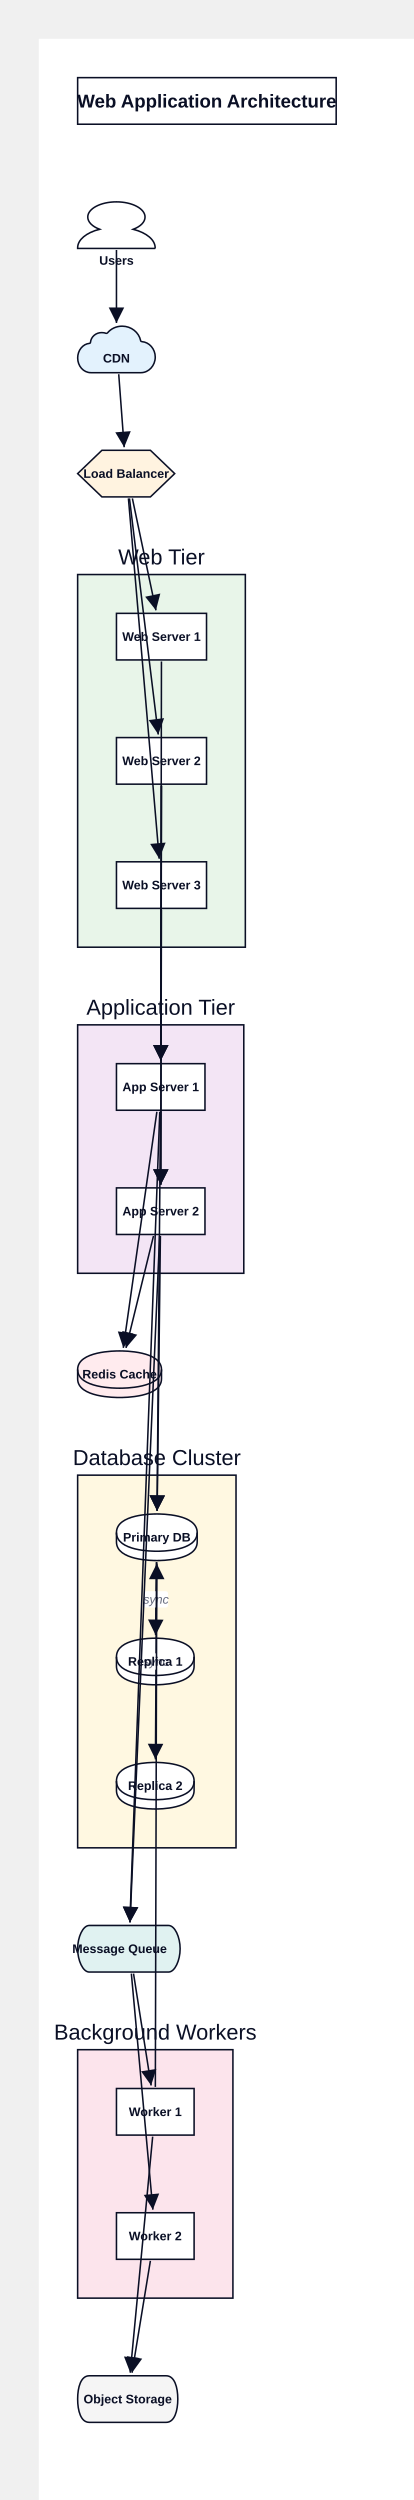
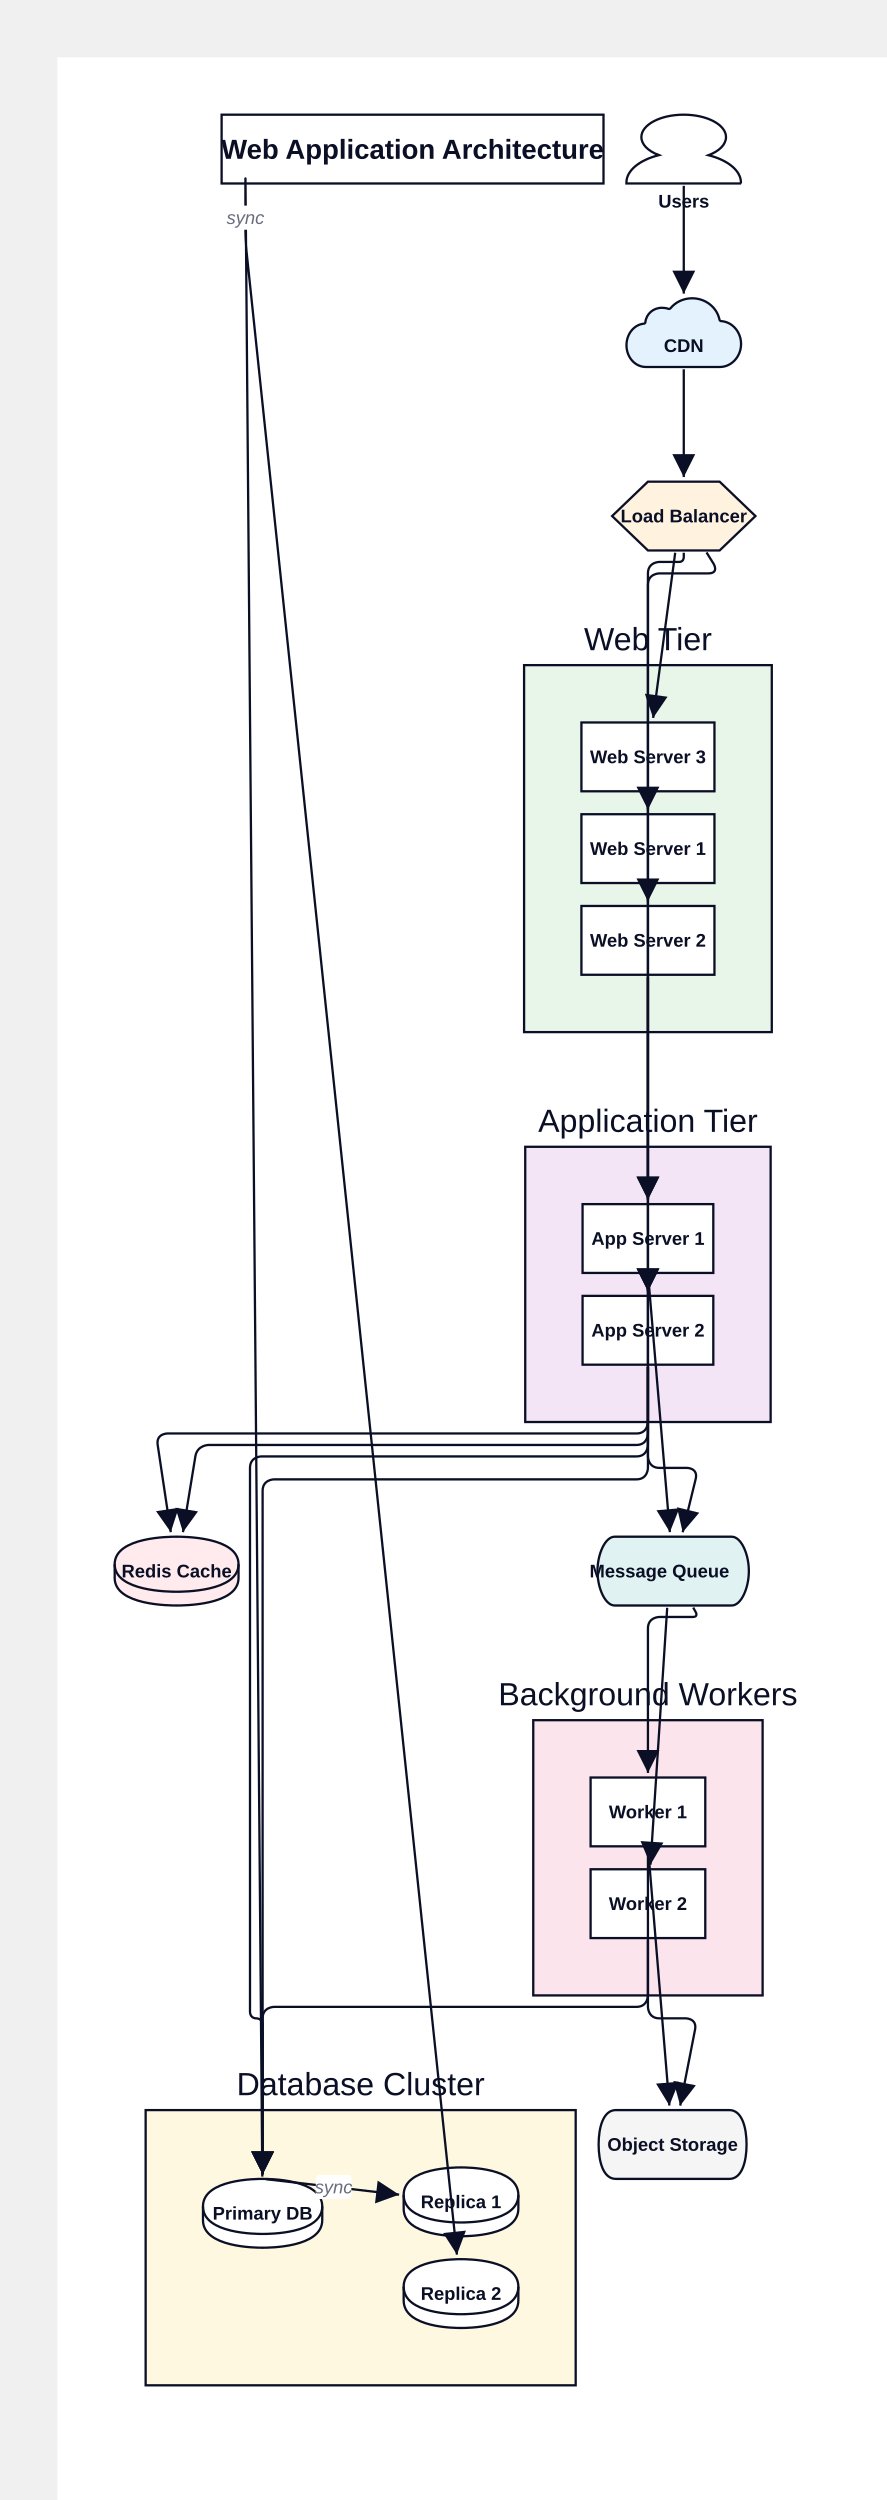
- <svg xmlns="http://www.w3.org/2000/svg" width="533" height="3220" viewBox="-50 -50 533 3220" data-d2-version="0.1.0">
+ <svg xmlns="http://www.w3.org/2000/svg" width="773" height="2180" viewBox="-50 -50 773 2180" data-d2-version="0.1.0">
  <defs>
    <marker id="arrow-triangle" markerWidth="10" markerHeight="10" refX="10" refY="5" orient="auto" markerUnits="strokeWidth">
      <path d="M0,0 L10,5 L0,10 Z" fill="#0A0F25" />
    </marker>
    <marker id="arrow-triangle-reverse" markerWidth="10" markerHeight="10" refX="0" refY="5" orient="auto" markerUnits="strokeWidth">
      <path d="M10,0 L0,5 L10,10 Z" fill="#0A0F25" />
    </marker>
    <marker id="arrow-diamond" markerWidth="10" markerHeight="10" refX="10" refY="5" orient="auto" markerUnits="strokeWidth">
      <path d="M0,5 L5,0 L10,5 L5,10 Z" fill="#0A0F25" />
    </marker>
    <marker id="arrow-diamond-reverse" markerWidth="10" markerHeight="10" refX="0" refY="5" orient="auto" markerUnits="strokeWidth">
      <path d="M0,5 L5,0 L10,5 L5,10 Z" fill="#0A0F25" />
    </marker>
    <marker id="arrow-circle" markerWidth="10" markerHeight="10" refX="6" refY="5" orient="auto" markerUnits="strokeWidth">
      <circle cx="5" cy="5" r="4" fill="#0A0F25" />
    </marker>
    <marker id="arrow-circle-reverse" markerWidth="10" markerHeight="10" refX="4" refY="5" orient="auto" markerUnits="strokeWidth">
      <circle cx="5" cy="5" r="4" fill="#0A0F25" />
    </marker>
    <marker id="arrow-cf-one" markerWidth="10" markerHeight="10" refX="10" refY="5" orient="auto" markerUnits="strokeWidth">
      <line x1="10" y1="0" x2="10" y2="10" stroke="#0A0F25" stroke-width="2" />
    </marker>
    <marker id="arrow-cf-one-reverse" markerWidth="10" markerHeight="10" refX="0" refY="5" orient="auto" markerUnits="strokeWidth">
      <line x1="0" y1="0" x2="0" y2="10" stroke="#0A0F25" stroke-width="2" />
    </marker>
    <marker id="arrow-cf-many" markerWidth="10" markerHeight="10" refX="10" refY="5" orient="auto" markerUnits="strokeWidth">
      <path d="M0,5 L10,0 M0,5 L10,5 M0,5 L10,10" stroke="#0A0F25" stroke-width="2" fill="none" />
    </marker>
    <marker id="arrow-cf-many-reverse" markerWidth="10" markerHeight="10" refX="0" refY="5" orient="auto" markerUnits="strokeWidth">
      <path d="M10,5 L0,0 M10,5 L0,5 M10,5 L0,10" stroke="#0A0F25" stroke-width="2" fill="none" />
    </marker>
    <marker id="arrow-cf-one-required" markerWidth="10" markerHeight="10" refX="10" refY="5" orient="auto" markerUnits="strokeWidth">
      <line x1="10" y1="0" x2="10" y2="10" stroke="#0A0F25" stroke-width="2" />
      <line x1="7" y1="0" x2="7" y2="10" stroke="#0A0F25" stroke-width="2" />
    </marker>
    <marker id="arrow-cf-one-required-reverse" markerWidth="10" markerHeight="10" refX="0" refY="5" orient="auto" markerUnits="strokeWidth">
      <line x1="0" y1="0" x2="0" y2="10" stroke="#0A0F25" stroke-width="2" />
      <line x1="3" y1="0" x2="3" y2="10" stroke="#0A0F25" stroke-width="2" />
    </marker>
    <marker id="arrow-cf-many-required" markerWidth="10" markerHeight="10" refX="10" refY="5" orient="auto" markerUnits="strokeWidth">
      <path d="M0,5 L10,0 M0,5 L10,5 M0,5 L10,10" stroke="#0A0F25" stroke-width="2" fill="none" />
      <line x1="3" y1="0" x2="3" y2="10" stroke="#0A0F25" stroke-width="2" />
    </marker>
    <marker id="arrow-cf-many-required-reverse" markerWidth="10" markerHeight="10" refX="0" refY="5" orient="auto" markerUnits="strokeWidth">
      <path d="M10,5 L0,0 M10,5 L0,5 M10,5 L0,10" stroke="#0A0F25" stroke-width="2" fill="none" />
      <line x1="7" y1="0" x2="7" y2="10" stroke="#0A0F25" stroke-width="2" />
    </marker>
    <marker id="arrow-cf-one-optional" markerWidth="10" markerHeight="10" refX="10" refY="5" orient="auto" markerUnits="strokeWidth">
      <line x1="10" y1="0" x2="10" y2="10" stroke="#0A0F25" stroke-width="2" />
      <circle cx="7" cy="5" r="2" stroke="#0A0F25" stroke-width="2" fill="white" />
    </marker>
    <marker id="arrow-cf-one-optional-reverse" markerWidth="10" markerHeight="10" refX="0" refY="5" orient="auto" markerUnits="strokeWidth">
      <line x1="0" y1="0" x2="0" y2="10" stroke="#0A0F25" stroke-width="2" />
      <circle cx="3" cy="5" r="2" stroke="#0A0F25" stroke-width="2" fill="white" />
    </marker>
    <marker id="arrow-cf-many-optional" markerWidth="10" markerHeight="10" refX="10" refY="5" orient="auto" markerUnits="strokeWidth">
      <path d="M0,5 L10,0 M0,5 L10,5 M0,5 L10,10" stroke="#0A0F25" stroke-width="2" fill="none" />
      <circle cx="3" cy="5" r="2" stroke="#0A0F25" stroke-width="2" fill="white" />
    </marker>
    <marker id="arrow-cf-many-optional-reverse" markerWidth="10" markerHeight="10" refX="0" refY="5" orient="auto" markerUnits="strokeWidth">
      <path d="M10,5 L0,0 M10,5 L0,5 M10,5 L0,10" stroke="#0A0F25" stroke-width="2" fill="none" />
      <circle cx="7" cy="5" r="2" stroke="#0A0F25" stroke-width="2" fill="white" />
    </marker>
    <marker id="arrow-line" markerWidth="10" markerHeight="10" refX="10" refY="5" orient="auto" markerUnits="strokeWidth">
      <line x1="10" y1="0" x2="10" y2="10" stroke="#0A0F25" stroke-width="2" />
    </marker>
    <marker id="arrow-line-reverse" markerWidth="10" markerHeight="10" refX="0" refY="5" orient="auto" markerUnits="strokeWidth">
      <line x1="0" y1="0" x2="0" y2="10" stroke="#0A0F25" stroke-width="2" />
    </marker>
    <marker id="arrow-open" markerWidth="10" markerHeight="10" refX="10" refY="5" orient="auto" markerUnits="strokeWidth">
      <path d="M0,0 L10,5 L0,10" stroke="#0A0F25" stroke-width="2" fill="none" />
    </marker>
    <marker id="arrow-open-reverse" markerWidth="10" markerHeight="10" refX="0" refY="5" orient="auto" markerUnits="strokeWidth">
      <path d="M10,0 L0,5 L10,10" stroke="#0A0F25" stroke-width="2" fill="none" />
    </marker>
    <marker id="arrow" markerWidth="10" markerHeight="10" refX="10" refY="5" orient="auto" markerUnits="strokeWidth">
      <path d="M0,0 L10,5 L0,10 Z" fill="#0A0F25" />
    </marker>
    <marker id="arrow-reverse" markerWidth="10" markerHeight="10" refX="0" refY="5" orient="auto" markerUnits="strokeWidth">
      <path d="M10,0 L0,5 L10,10 Z" fill="#0A0F25" />
    </marker>
  </defs>
  <rect width="100%" height="100%" fill="#FFFFFF" />
  <g id="base-layer">
-     <rect x="50" y="50" width="333" height="60" fill="#FFFFFF" stroke="#0A0F25" stroke-width="2" rx="0" ry="0" />
-     <path d="M 150 270 H 50 v -0.853 c 0 -10.233 10.981 -19.457 28.258 -23.876 C 68.741 241.705 63.031 235.891 63.031 229.535 C 63.031 218.76 79.575 210 99.927 210 c 20.351 0 36.896 8.76 36.896 19.535 c 0 6.357 -5.564 12.093 -15.227 15.814 c 17.277 4.419 28.258 13.643 28.258 23.876 v 0.775 Z" fill="#FFFFFF" stroke="#0A0F25" stroke-width="2" />
-     <path d="M 66.527 390.975 C 66.527 391.613 65.861 392.25 65.194 392.25 C 56.701 393.046 50.04 401.173 50.04 411.052 C 50.04 421.568 57.534 430.013 67.026 430.013 H 131.475 C 141.633 430.013 149.96 420.93 149.96 409.936 C 149.96 399.42 142.299 390.656 132.641 390.019 C 131.974 390.019 131.308 389.541 131.142 388.744 C 128.977 378.069 118.985 370.102 107.328 370.102 C 99.667 370.102 92.839 373.448 88.509 378.706 C 88.01 379.344 87.177 379.503 86.677 379.344 C 85.012 378.706 83.18 378.388 81.182 378.388 C 73.521 378.228 67.193 383.805 66.527 390.975 Z" fill="#e3f2fd" stroke="#0A0F25" stroke-width="2" />
-     <polygon points="81.25,530 143.75,530 175,560 143.75,590 81.25,590 50,560" fill="#fff3e0" stroke="#0A0F25" stroke-width="2" />
-     <rect x="50" y="690" width="216" height="480" fill="#e8f5e9" stroke="#0A0F25" stroke-width="2" rx="0" ry="0" />
-     <rect x="50" y="1270" width="214" height="320" fill="#f3e5f5" stroke="#0A0F25" stroke-width="2" rx="0" ry="0" />
-     <path d="M 50 1714 C 50 1690 98.6 1690 104 1690 C 109.4 1690 158 1690 158 1714 L 158 1726 C 158 1750 109.4 1750 104 1750 C 98.6 1750 50 1750 50 1726 L 50 1714 Z" fill="#ffebee" stroke="#0A0F25" stroke-width="2" />
-     <ellipse cx="104" cy="1714" rx="54" ry="24" fill="none" stroke="none" stroke-width="0" />
-     <path d="M 50 1714 C 50 1738 98.6 1738 104 1738 C 109.4 1738 158 1738 158 1714" fill="none" stroke="#0A0F25" stroke-width="2" />
-     <rect x="50" y="1850" width="204" height="480" fill="#fff8e1" stroke="#0A0F25" stroke-width="2" rx="0" ry="0" />
-     <path d="M 65 2430 L 167 2430 C 175.25 2430 182 2445 182 2460 C 182 2475 175.25 2490 167 2490 L 65 2490 C 56.75 2490 50 2475 50 2460 C 50 2445 56.75 2430 65 2430 Z" fill="#e0f2f1" stroke="#0A0F25" stroke-width="2" />
-     <rect x="50" y="2590" width="200" height="320" fill="#fce4ec" stroke="#0A0F25" stroke-width="2" rx="0" ry="0" />
-     <path d="M 65 3010 L 164 3010 C 174.95 3010 179 3025 179 3040 C 179 3055 174.95 3070 164 3070 L 65 3070 C 54.05 3070 50 3055 50 3040 C 50 3025 54.05 3010 65 3010 Z" fill="#f5f5f5" stroke="#0A0F25" stroke-width="2" />
-     <rect x="100" y="900" width="116" height="60" fill="#FFFFFF" stroke="#0A0F25" stroke-width="2" rx="0" ry="0" />
-     <rect x="100" y="1060" width="116" height="60" fill="#FFFFFF" stroke="#0A0F25" stroke-width="2" rx="0" ry="0" />
-     <path d="M 100 1924 C 100 1900 146.8 1900 152 1900 C 157.2 1900 204 1900 204 1924 L 204 1936 C 204 1960 157.2 1960 152 1960 C 146.8 1960 100 1960 100 1936 L 100 1924 Z" fill="#FFFFFF" stroke="#0A0F25" stroke-width="2" />
-     <ellipse cx="152" cy="1924" rx="52" ry="24" fill="none" stroke="none" stroke-width="0" />
-     <path d="M 100 1924 C 100 1948 146.8 1948 152 1948 C 157.2 1948 204 1948 204 1924" fill="none" stroke="#0A0F25" stroke-width="2" />
-     <path d="M 100 2084 C 100 2060 145 2060 150 2060 C 155 2060 200 2060 200 2084 L 200 2096 C 200 2120 155 2120 150 2120 C 145 2120 100 2120 100 2096 L 100 2084 Z" fill="#FFFFFF" stroke="#0A0F25" stroke-width="2" />
-     <ellipse cx="150" cy="2084" rx="50" ry="24" fill="none" stroke="none" stroke-width="0" />
-     <path d="M 100 2084 C 100 2108 145 2108 150 2108 C 155 2108 200 2108 200 2084" fill="none" stroke="#0A0F25" stroke-width="2" />
-     <path d="M 100 2244 C 100 2220 145 2220 150 2220 C 155 2220 200 2220 200 2244 L 200 2256 C 200 2280 155 2280 150 2280 C 145 2280 100 2280 100 2256 L 100 2244 Z" fill="#FFFFFF" stroke="#0A0F25" stroke-width="2" />
-     <ellipse cx="150" cy="2244" rx="50" ry="24" fill="none" stroke="none" stroke-width="0" />
-     <path d="M 100 2244 C 100 2268 145 2268 150 2268 C 155 2268 200 2268 200 2244" fill="none" stroke="#0A0F25" stroke-width="2" />
-     <rect x="100" y="740" width="116" height="60" fill="#FFFFFF" stroke="#0A0F25" stroke-width="2" rx="0" ry="0" />
-     <rect x="100" y="1320" width="114" height="60" fill="#FFFFFF" stroke="#0A0F25" stroke-width="2" rx="0" ry="0" />
-     <rect x="100" y="2640" width="100" height="60" fill="#FFFFFF" stroke="#0A0F25" stroke-width="2" rx="0" ry="0" />
-     <rect x="100" y="2800" width="100" height="60" fill="#FFFFFF" stroke="#0A0F25" stroke-width="2" rx="0" ry="0" />
-     <rect x="100" y="1480" width="114" height="60" fill="#FFFFFF" stroke="#0A0F25" stroke-width="2" rx="0" ry="0" />
-     <path d="M 151.515 1962 C 151.07 1999.6 150.847 2018.4 150.402 2056" fill="none" stroke="#0A0F25" stroke-width="2" marker-end="url(#arrow-triangle)" />
-     <rect x="135.447" y="1999.5" width="31" height="21" fill="#FFFFFF" stroke="none" stroke-width="1" rx="3" ry="3" />
-     <text x="150.947" y="2015.5" text-anchor="middle" dominant-baseline="alphabetic" font-family="Arial, sans-serif" font-size="16" style="fill: #676C7E; font-style: italic">sync</text>
-     <path d="M 151.781 1962 C 151.153 2063.6 150.838 2114.4 150.21 2216" fill="none" stroke="#0A0F25" stroke-width="2" marker-end="url(#arrow-triangle)" />
-     <rect x="135.489" y="2079.5" width="31" height="21" fill="#FFFFFF" stroke="none" stroke-width="1" rx="3" ry="3" />
-     <text x="150.989" y="2095.5" text-anchor="middle" dominant-baseline="alphabetic" font-family="Arial, sans-serif" font-size="16" style="fill: #676C7E; font-style: italic">sync</text>
-     <path d="M 100 272 C 100 309.6 100 328.4 100 366" fill="none" stroke="#0A0F25" stroke-width="2" marker-end="url(#arrow-triangle)" />
-     <path d="M 102.919 431.994 C 105.733 469.601 107.141 488.404 109.956 526.011" fill="none" stroke="#0A0F25" stroke-width="2" marker-end="url(#arrow-triangle)" />
-     <path d="M 120.496 591.957 C 132.64 649.609 138.712 678.434 150.856 736.086" fill="none" stroke="#0A0F25" stroke-width="2" marker-end="url(#arrow-triangle)" />
-     <path d="M 116.757 591.985 C 131.596 713.603 139.016 774.412 153.855 896.029" fill="none" stroke="#0A0F25" stroke-width="2" marker-end="url(#arrow-triangle)" />
-     <path d="M 115.4 591.993 C 131.277 777.601 139.216 870.406 155.093 1056.015" fill="none" stroke="#0A0F25" stroke-width="2" marker-end="url(#arrow-triangle)" />
-     <path d="M 157.942 802 C 157.589 1007.6 157.412 1110.4 157.058 1316" fill="none" stroke="#0A0F25" stroke-width="2" marker-end="url(#arrow-triangle)" />
-     <path d="M 157.918 962 C 157.583 1103.6 157.416 1174.4 157.08 1316" fill="none" stroke="#0A0F25" stroke-width="2" marker-end="url(#arrow-triangle)" />
-     <path d="M 157.942 962 C 157.589 1167.6 157.412 1270.4 157.058 1476" fill="none" stroke="#0A0F25" stroke-width="2" marker-end="url(#arrow-triangle)" />
-     <path d="M 157.918 1122 C 157.583 1263.6 157.416 1334.4 157.08 1476" fill="none" stroke="#0A0F25" stroke-width="2" marker-end="url(#arrow-triangle)" />
-     <path d="M 152.042 1381.98 C 134.756 1503.604 126.113 1564.416 108.827 1686.04" fill="none" stroke="#0A0F25" stroke-width="2" marker-end="url(#arrow-triangle)" />
-     <path d="M 147.69 1541.942 C 133.54 1599.612 126.465 1628.446 112.314 1686.115" fill="none" stroke="#0A0F25" stroke-width="2" marker-end="url(#arrow-triangle)" />
-     <path d="M 156.71 1382 C 154.943 1587.6 154.059 1690.4 152.292 1896" fill="none" stroke="#0A0F25" stroke-width="2" marker-end="url(#arrow-triangle)" />
-     <path d="M 156.592 1542 C 154.916 1683.6 154.078 1754.4 152.402 1896" fill="none" stroke="#0A0F25" stroke-width="2" marker-end="url(#arrow-triangle)" />
-     <path d="M 155.787 1381.999 C 140.374 1799.6 132.668 2008.401 117.255 2426.003" fill="none" stroke="#0A0F25" stroke-width="2" marker-end="url(#arrow-triangle)" />
-     <path d="M 155.577 1541.998 C 140.332 1895.6 132.71 2072.401 117.466 2426.004" fill="none" stroke="#0A0F25" stroke-width="2" marker-end="url(#arrow-triangle)" />
-     <path d="M 121.978 2491.976 C 131.049 2549.605 135.585 2578.419 144.656 2636.049" fill="none" stroke="#0A0F25" stroke-width="2" marker-end="url(#arrow-triangle)" />
-     <path d="M 119.182 2491.992 C 130.27 2613.602 135.814 2674.407 146.902 2796.017" fill="none" stroke="#0A0F25" stroke-width="2" marker-end="url(#arrow-triangle)" />
-     <path d="M 146.634 2701.991 C 135.073 2823.602 129.292 2884.407 117.731 3006.018" fill="none" stroke="#0A0F25" stroke-width="2" marker-end="url(#arrow-triangle)" />
-     <path d="M 143.677 2861.974 C 134.231 2919.605 129.509 2948.421 120.064 3006.053" fill="none" stroke="#0A0F25" stroke-width="2" marker-end="url(#arrow-triangle)" />
-     <path d="M 150.083 2638 C 150.813 2368.4 151.178 2233.6 151.908 1964" fill="none" stroke="#0A0F25" stroke-width="2" marker-end="url(#arrow-triangle)" />
-     <text x="216.5" y="88.5" text-anchor="middle" dominant-baseline="alphabetic" font-family="Arial, sans-serif" font-size="24" style="fill: #0A0F25; font-weight: 700">Web Application Architecture</text>
-     <text x="100" y="291" text-anchor="middle" dominant-baseline="alphabetic" font-family="Arial, sans-serif" font-size="16" style="fill: #0A0F25; font-weight: 700">Users</text>
-     <text x="99.95" y="416.94" text-anchor="middle" dominant-baseline="alphabetic" font-family="Arial, sans-serif" font-size="16" style="fill: #0A0F25; font-weight: 700">CDN</text>
-     <text x="112.5" y="565.5" text-anchor="middle" dominant-baseline="alphabetic" font-family="Arial, sans-serif" font-size="16" style="fill: #0A0F25; font-weight: 700">Load Balancer</text>
-     <text x="158" y="677" text-anchor="middle" dominant-baseline="alphabetic" font-family="Arial, sans-serif" font-size="28" style="fill: #0A0F25">Web Tier</text>
-     <text x="157" y="1257" text-anchor="middle" dominant-baseline="alphabetic" font-family="Arial, sans-serif" font-size="28" style="fill: #0A0F25">Application Tier</text>
-     <text x="104" y="1725.5" text-anchor="middle" dominant-baseline="alphabetic" font-family="Arial, sans-serif" font-size="16" style="fill: #0A0F25; font-weight: 700">Redis Cache</text>
-     <text x="152" y="1837" text-anchor="middle" dominant-baseline="alphabetic" font-family="Arial, sans-serif" font-size="28" style="fill: #0A0F25">Database Cluster</text>
-     <text x="104" y="2465.5" text-anchor="middle" dominant-baseline="alphabetic" font-family="Arial, sans-serif" font-size="16" style="fill: #0A0F25; font-weight: 700">Message Queue</text>
-     <text x="150" y="2577" text-anchor="middle" dominant-baseline="alphabetic" font-family="Arial, sans-serif" font-size="28" style="fill: #0A0F25">Background Workers</text>
-     <text x="114.5" y="3045.5" text-anchor="middle" dominant-baseline="alphabetic" font-family="Arial, sans-serif" font-size="16" style="fill: #0A0F25; font-weight: 700">Object Storage</text>
-     <text x="158" y="935.5" text-anchor="middle" dominant-baseline="alphabetic" font-family="Arial, sans-serif" font-size="16" style="fill: #0A0F25; font-weight: 700">Web Server 2</text>
-     <text x="158" y="1095.5" text-anchor="middle" dominant-baseline="alphabetic" font-family="Arial, sans-serif" font-size="16" style="fill: #0A0F25; font-weight: 700">Web Server 3</text>
-     <text x="152" y="1935.5" text-anchor="middle" dominant-baseline="alphabetic" font-family="Arial, sans-serif" font-size="16" style="fill: #0A0F25; font-weight: 700">Primary DB</text>
-     <text x="150" y="2095.5" text-anchor="middle" dominant-baseline="alphabetic" font-family="Arial, sans-serif" font-size="16" style="fill: #0A0F25; font-weight: 700">Replica 1</text>
-     <text x="150" y="2255.5" text-anchor="middle" dominant-baseline="alphabetic" font-family="Arial, sans-serif" font-size="16" style="fill: #0A0F25; font-weight: 700">Replica 2</text>
-     <text x="158" y="775.5" text-anchor="middle" dominant-baseline="alphabetic" font-family="Arial, sans-serif" font-size="16" style="fill: #0A0F25; font-weight: 700">Web Server 1</text>
-     <text x="157" y="1355.5" text-anchor="middle" dominant-baseline="alphabetic" font-family="Arial, sans-serif" font-size="16" style="fill: #0A0F25; font-weight: 700">App Server 1</text>
-     <text x="150" y="2675.5" text-anchor="middle" dominant-baseline="alphabetic" font-family="Arial, sans-serif" font-size="16" style="fill: #0A0F25; font-weight: 700">Worker 1</text>
-     <text x="150" y="2835.5" text-anchor="middle" dominant-baseline="alphabetic" font-family="Arial, sans-serif" font-size="16" style="fill: #0A0F25; font-weight: 700">Worker 2</text>
-     <text x="157" y="1515.5" text-anchor="middle" dominant-baseline="alphabetic" font-family="Arial, sans-serif" font-size="16" style="fill: #0A0F25; font-weight: 700">App Server 2</text>
+     <rect x="143.25" y="50" width="333" height="60" fill="#FFFFFF" stroke="#0A0F25" stroke-width="2" rx="0" ry="0" />
+     <path d="M 596.25 110 H 496.25 v -0.853 c 0 -10.233 10.981 -19.457 28.258 -23.876 C 514.991 81.705 509.281 75.891 509.281 69.535 C 509.281 58.76 525.825 50 546.177 50 c 20.351 0 36.896 8.76 36.896 19.535 c 0 6.357 -5.564 12.093 -15.227 15.814 c 17.277 4.419 28.258 13.643 28.258 23.876 v 0.775 Z" fill="#FFFFFF" stroke="#0A0F25" stroke-width="2" />
+     <path d="M 512.777 230.975 C 512.777 231.613 512.111 232.25 511.444 232.25 C 502.951 233.046 496.29 241.173 496.29 251.052 C 496.29 261.568 503.784 270.013 513.276 270.013 H 577.725 C 587.883 270.013 596.21 260.93 596.21 249.936 C 596.21 239.42 588.549 230.656 578.891 230.019 C 578.224 230.019 577.558 229.541 577.392 228.744 C 575.227 218.069 565.235 210.102 553.578 210.102 C 545.917 210.102 539.089 213.448 534.759 218.706 C 534.26 219.344 533.427 219.503 532.927 219.344 C 531.262 218.706 529.43 218.388 527.432 218.388 C 519.771 218.228 513.443 223.805 512.777 230.975 Z" fill="#e3f2fd" stroke="#0A0F25" stroke-width="2" />
+     <polygon points="515,370 577.5,370 608.75,400 577.5,430 515,430 483.75,400" fill="#fff3e0" stroke="#0A0F25" stroke-width="2" />
+     <rect x="407" y="530" width="216" height="320" fill="#e8f5e9" stroke="#0A0F25" stroke-width="2" rx="0" ry="0" />
+     <rect x="408" y="950" width="214" height="240" fill="#f3e5f5" stroke="#0A0F25" stroke-width="2" rx="0" ry="0" />
+     <path d="M 50 1314 C 50 1290 98.6 1290 104 1290 C 109.4 1290 158 1290 158 1314 L 158 1326 C 158 1350 109.4 1350 104 1350 C 98.6 1350 50 1350 50 1326 L 50 1314 Z" fill="#ffebee" stroke="#0A0F25" stroke-width="2" />
+     <ellipse cx="104" cy="1314" rx="54" ry="24" fill="none" stroke="none" stroke-width="0" />
+     <path d="M 50 1314 C 50 1338 98.6 1338 104 1338 C 109.4 1338 158 1338 158 1314" fill="none" stroke="#0A0F25" stroke-width="2" />
+     <rect x="77" y="1790" width="375" height="240" fill="#fff8e1" stroke="#0A0F25" stroke-width="2" rx="0" ry="0" />
+     <path d="M 486 1290 L 588 1290 C 596.25 1290 603 1305 603 1320 C 603 1335 596.25 1350 588 1350 L 486 1350 C 477.75 1350 471 1335 471 1320 C 471 1305 477.75 1290 486 1290 Z" fill="#e0f2f1" stroke="#0A0F25" stroke-width="2" />
+     <rect x="415" y="1450" width="200" height="240" fill="#fce4ec" stroke="#0A0F25" stroke-width="2" rx="0" ry="0" />
+     <path d="M 487 1790 L 586 1790 C 596.95 1790 601 1805 601 1820 C 601 1835 596.95 1850 586 1850 L 487 1850 C 476.05 1850 472 1835 472 1820 C 472 1805 476.05 1790 487 1790 Z" fill="#f5f5f5" stroke="#0A0F25" stroke-width="2" />
+     <rect x="457" y="740" width="116" height="60" fill="#FFFFFF" stroke="#0A0F25" stroke-width="2" rx="0" ry="0" />
+     <rect x="457" y="580" width="116" height="60" fill="#FFFFFF" stroke="#0A0F25" stroke-width="2" rx="0" ry="0" />
+     <path d="M 127 1874 C 127 1850 173.8 1850 179 1850 C 184.2 1850 231 1850 231 1874 L 231 1886 C 231 1910 184.2 1910 179 1910 C 173.8 1910 127 1910 127 1886 L 127 1874 Z" fill="#FFFFFF" stroke="#0A0F25" stroke-width="2" />
+     <ellipse cx="179" cy="1874" rx="52" ry="24" fill="none" stroke="none" stroke-width="0" />
+     <path d="M 127 1874 C 127 1898 173.8 1898 179 1898 C 184.2 1898 231 1898 231 1874" fill="none" stroke="#0A0F25" stroke-width="2" />
+     <path d="M 302 1864 C 302 1840 347 1840 352 1840 C 357 1840 402 1840 402 1864 L 402 1876 C 402 1900 357 1900 352 1900 C 347 1900 302 1900 302 1876 L 302 1864 Z" fill="#FFFFFF" stroke="#0A0F25" stroke-width="2" />
+     <ellipse cx="352" cy="1864" rx="50" ry="24" fill="none" stroke="none" stroke-width="0" />
+     <path d="M 302 1864 C 302 1888 347 1888 352 1888 C 357 1888 402 1888 402 1864" fill="none" stroke="#0A0F25" stroke-width="2" />
+     <path d="M 302 1944 C 302 1920 347 1920 352 1920 C 357 1920 402 1920 402 1944 L 402 1956 C 402 1980 357 1980 352 1980 C 347 1980 302 1980 302 1956 L 302 1944 Z" fill="#FFFFFF" stroke="#0A0F25" stroke-width="2" />
+     <ellipse cx="352" cy="1944" rx="50" ry="24" fill="none" stroke="none" stroke-width="0" />
+     <path d="M 302 1944 C 302 1968 347 1968 352 1968 C 357 1968 402 1968 402 1944" fill="none" stroke="#0A0F25" stroke-width="2" />
+     <rect x="457" y="660" width="116" height="60" fill="#FFFFFF" stroke="#0A0F25" stroke-width="2" rx="0" ry="0" />
+     <rect x="458" y="1000" width="114" height="60" fill="#FFFFFF" stroke="#0A0F25" stroke-width="2" rx="0" ry="0" />
+     <rect x="465" y="1500" width="100" height="60" fill="#FFFFFF" stroke="#0A0F25" stroke-width="2" rx="0" ry="0" />
+     <rect x="465" y="1580" width="100" height="60" fill="#FFFFFF" stroke="#0A0F25" stroke-width="2" rx="0" ry="0" />
+     <rect x="458" y="1080" width="114" height="60" fill="#FFFFFF" stroke="#0A0F25" stroke-width="2" rx="0" ry="0" />
+     <path d="M 181.753 1850.231 C 228.263 1855.631 251.517 1858.332 298.027 1863.733" fill="none" stroke="#0A0F25" stroke-width="2" marker-end="url(#arrow-triangle)" />
+     <rect x="225.383" y="1846.597" width="31" height="21" fill="#FFFFFF" stroke="none" stroke-width="1" rx="3" ry="3" />
+     <text x="240.883" y="1862.597" text-anchor="middle" dominant-baseline="alphabetic" font-family="Arial, sans-serif" font-size="16" style="fill: #676C7E; font-style: italic">sync</text>
+     <path d="M 178.73 1848 C 172.872 1152.8 169.943 805.2 164.084 110 C 164.084 110 164 100 164 110 C 164 126 164 134 164 150 C 164 150 164 160 165.045 169.945 C 238.399 868.376 275.077 1217.591 348.431 1916.022" fill="none" stroke="#0A0F25" stroke-width="2" marker-end="url(#arrow-triangle)" />
+     <rect x="148.5" y="129.309" width="31" height="21" fill="#FFFFFF" stroke="none" stroke-width="1" rx="3" ry="3" />
+     <text x="164" y="145.309" text-anchor="middle" dominant-baseline="alphabetic" font-family="Arial, sans-serif" font-size="16" style="fill: #676C7E; font-style: italic">sync</text>
+     <path d="M 546.25 112 C 546.25 149.6 546.25 168.4 546.25 206" fill="none" stroke="#0A0F25" stroke-width="2" marker-end="url(#arrow-triangle)" />
+     <path d="M 546.25 272 C 546.25 309.6 546.25 328.4 546.25 366" fill="none" stroke="#0A0F25" stroke-width="2" marker-end="url(#arrow-triangle)" />
+     <path d="M 566.06 431.696 C 568.516 435.626 569.744 437.59 572.2 441.52 C 572.2 441.52 577.5 450 567.5 450 C 550.5 450 542 450 525 450 C 525 450 515 450 515 460 C 515 538.4 515 577.6 515 656" fill="none" stroke="#0A0F25" stroke-width="2" marker-end="url(#arrow-triangle)" />
+     <path d="M 546.25 432 C 546.25 433.6 546.25 434.4 546.25 436 C 546.25 436 546.25 440 542.25 440 C 535.35 440 531.9 440 525 440 C 525 440 515 440 515 450 C 515 564.4 515 621.6 515 736" fill="none" stroke="#0A0F25" stroke-width="2" marker-end="url(#arrow-triangle)" />
+     <path d="M 538.774 431.982 C 531.079 489.604 527.231 518.414 519.536 576.035" fill="none" stroke="#0A0F25" stroke-width="2" marker-end="url(#arrow-triangle)" />
+     <path d="M 515 722 C 515 831.6 515 886.4 515 996" fill="none" stroke="#0A0F25" stroke-width="2" marker-end="url(#arrow-triangle)" />
+     <path d="M 515 802 C 515 879.6 515 918.4 515 996" fill="none" stroke="#0A0F25" stroke-width="2" marker-end="url(#arrow-triangle)" />
+     <path d="M 515 802 C 515 911.6 515 966.4 515 1076" fill="none" stroke="#0A0F25" stroke-width="2" marker-end="url(#arrow-triangle)" />
+     <path d="M 515 642 C 515 815.6 515 902.4 515 1076" fill="none" stroke="#0A0F25" stroke-width="2" marker-end="url(#arrow-triangle)" />
+     <path d="M 515 1062 C 515 1113.2 515 1138.8 515 1190 C 515 1190 515 1200 505 1200 C 341.4 1200 259.6 1200 96 1200 C 96 1200 86 1200 87.483 1209.889 C 92.053 1240.351 94.337 1255.582 98.907 1286.044" fill="none" stroke="#0A0F25" stroke-width="2" marker-end="url(#arrow-triangle)" />
+     <path d="M 515 1142 C 515 1165.2 515 1176.8 515 1200 C 515 1200 515 1210 505 1210 C 355.8 1210 281.2 1210 132 1210 C 132 1210 122 1210 120.385 1219.869 C 116.053 1246.342 113.887 1259.579 109.555 1286.053" fill="none" stroke="#0A0F25" stroke-width="2" marker-end="url(#arrow-triangle)" />
+     <path d="M 515 1062 C 515 1121.2 515 1150.8 515 1210 C 515 1210 515 1220 505 1220 C 374.2 1220 308.8 1220 178 1220 C 178 1220 168 1220 168 1230 C 168 1419.8 168 1514.7 168 1704.5 C 168 1704.5 168 1710 173.5 1710 C 173.5 1710 173.5 1710 173.5 1710 C 173.5 1710 179 1710 179 1715.5 C 179 1767.7 179 1793.8 179 1846" fill="none" stroke="#0A0F25" stroke-width="2" marker-end="url(#arrow-triangle)" />
+     <path d="M 515 1142 C 515 1177.2 515 1194.8 515 1230 C 515 1230 515 1240 505 1240 C 378.6 1240 315.4 1240 189 1240 C 189 1240 179 1240 179 1250 C 179 1488.4 179 1607.6 179 1846" fill="none" stroke="#0A0F25" stroke-width="2" marker-end="url(#arrow-triangle)" />
+     <path d="M 515.169 1061.993 C 522.751 1151.601 526.542 1196.406 534.124 1286.014" fill="none" stroke="#0A0F25" stroke-width="2" marker-end="url(#arrow-triangle)" />
+     <path d="M 515 1142 C 515 1173.2 515 1188.8 515 1220 C 515 1220 515 1230 525 1230 C 534.6 1230 539.4 1230 549 1230 C 549 1230 559 1230 556.625 1239.714 C 552.089 1258.274 549.82 1267.554 545.283 1286.114" fill="none" stroke="#0A0F25" stroke-width="2" marker-end="url(#arrow-triangle)" />
+     <path d="M 554.464 1351.752 C 555.371 1353.402 555.825 1354.227 556.732 1355.876 C 556.732 1355.876 559 1360 554.294 1360 C 542.576 1360 536.717 1360 525 1360 C 525 1360 515 1360 515 1370 C 515 1420.4 515 1445.6 515 1496" fill="none" stroke="#0A0F25" stroke-width="2" marker-end="url(#arrow-triangle)" />
+     <path d="M 531.793 1351.996 C 525.961 1441.601 523.045 1486.403 517.212 1576.008" fill="none" stroke="#0A0F25" stroke-width="2" marker-end="url(#arrow-triangle)" />
+     <path d="M 515.165 1561.993 C 522.575 1651.601 526.28 1696.405 533.69 1786.014" fill="none" stroke="#0A0F25" stroke-width="2" marker-end="url(#arrow-triangle)" />
+     <path d="M 515 1642 C 515 1665.2 515 1676.8 515 1700 C 515 1700 515 1710 525 1710 C 534.2 1710 538.8 1710 548 1710 C 548 1710 558 1710 556.082 1719.814 C 550.901 1746.318 548.311 1759.57 543.131 1786.074" fill="none" stroke="#0A0F25" stroke-width="2" marker-end="url(#arrow-triangle)" />
+     <path d="M 515 1562 C 515 1613.2 515 1638.8 515 1690 C 515 1690 515 1700 505 1700 C 378.6 1700 315.4 1700 189 1700 C 189 1700 179 1700 179 1710 C 179 1764.4 179 1791.6 179 1846" fill="none" stroke="#0A0F25" stroke-width="2" marker-end="url(#arrow-triangle)" />
+     <text x="309.75" y="88.5" text-anchor="middle" dominant-baseline="alphabetic" font-family="Arial, sans-serif" font-size="24" style="fill: #0A0F25; font-weight: 700">Web Application Architecture</text>
+     <text x="546.25" y="131" text-anchor="middle" dominant-baseline="alphabetic" font-family="Arial, sans-serif" font-size="16" style="fill: #0A0F25; font-weight: 700">Users</text>
+     <text x="546.2" y="256.94" text-anchor="middle" dominant-baseline="alphabetic" font-family="Arial, sans-serif" font-size="16" style="fill: #0A0F25; font-weight: 700">CDN</text>
+     <text x="546.25" y="405.5" text-anchor="middle" dominant-baseline="alphabetic" font-family="Arial, sans-serif" font-size="16" style="fill: #0A0F25; font-weight: 700">Load Balancer</text>
+     <text x="515" y="517" text-anchor="middle" dominant-baseline="alphabetic" font-family="Arial, sans-serif" font-size="28" style="fill: #0A0F25">Web Tier</text>
+     <text x="515" y="937" text-anchor="middle" dominant-baseline="alphabetic" font-family="Arial, sans-serif" font-size="28" style="fill: #0A0F25">Application Tier</text>
+     <text x="104" y="1325.5" text-anchor="middle" dominant-baseline="alphabetic" font-family="Arial, sans-serif" font-size="16" style="fill: #0A0F25; font-weight: 700">Redis Cache</text>
+     <text x="264.5" y="1777" text-anchor="middle" dominant-baseline="alphabetic" font-family="Arial, sans-serif" font-size="28" style="fill: #0A0F25">Database Cluster</text>
+     <text x="525" y="1325.5" text-anchor="middle" dominant-baseline="alphabetic" font-family="Arial, sans-serif" font-size="16" style="fill: #0A0F25; font-weight: 700">Message Queue</text>
+     <text x="515" y="1437" text-anchor="middle" dominant-baseline="alphabetic" font-family="Arial, sans-serif" font-size="28" style="fill: #0A0F25">Background Workers</text>
+     <text x="536.5" y="1825.5" text-anchor="middle" dominant-baseline="alphabetic" font-family="Arial, sans-serif" font-size="16" style="fill: #0A0F25; font-weight: 700">Object Storage</text>
+     <text x="515" y="775.5" text-anchor="middle" dominant-baseline="alphabetic" font-family="Arial, sans-serif" font-size="16" style="fill: #0A0F25; font-weight: 700">Web Server 2</text>
+     <text x="515" y="615.5" text-anchor="middle" dominant-baseline="alphabetic" font-family="Arial, sans-serif" font-size="16" style="fill: #0A0F25; font-weight: 700">Web Server 3</text>
+     <text x="179" y="1885.5" text-anchor="middle" dominant-baseline="alphabetic" font-family="Arial, sans-serif" font-size="16" style="fill: #0A0F25; font-weight: 700">Primary DB</text>
+     <text x="352" y="1875.5" text-anchor="middle" dominant-baseline="alphabetic" font-family="Arial, sans-serif" font-size="16" style="fill: #0A0F25; font-weight: 700">Replica 1</text>
+     <text x="352" y="1955.5" text-anchor="middle" dominant-baseline="alphabetic" font-family="Arial, sans-serif" font-size="16" style="fill: #0A0F25; font-weight: 700">Replica 2</text>
+     <text x="515" y="695.5" text-anchor="middle" dominant-baseline="alphabetic" font-family="Arial, sans-serif" font-size="16" style="fill: #0A0F25; font-weight: 700">Web Server 1</text>
+     <text x="515" y="1035.5" text-anchor="middle" dominant-baseline="alphabetic" font-family="Arial, sans-serif" font-size="16" style="fill: #0A0F25; font-weight: 700">App Server 1</text>
+     <text x="515" y="1535.5" text-anchor="middle" dominant-baseline="alphabetic" font-family="Arial, sans-serif" font-size="16" style="fill: #0A0F25; font-weight: 700">Worker 1</text>
+     <text x="515" y="1615.5" text-anchor="middle" dominant-baseline="alphabetic" font-family="Arial, sans-serif" font-size="16" style="fill: #0A0F25; font-weight: 700">Worker 2</text>
+     <text x="515" y="1115.5" text-anchor="middle" dominant-baseline="alphabetic" font-family="Arial, sans-serif" font-size="16" style="fill: #0A0F25; font-weight: 700">App Server 2</text>
  </g>
</svg>
